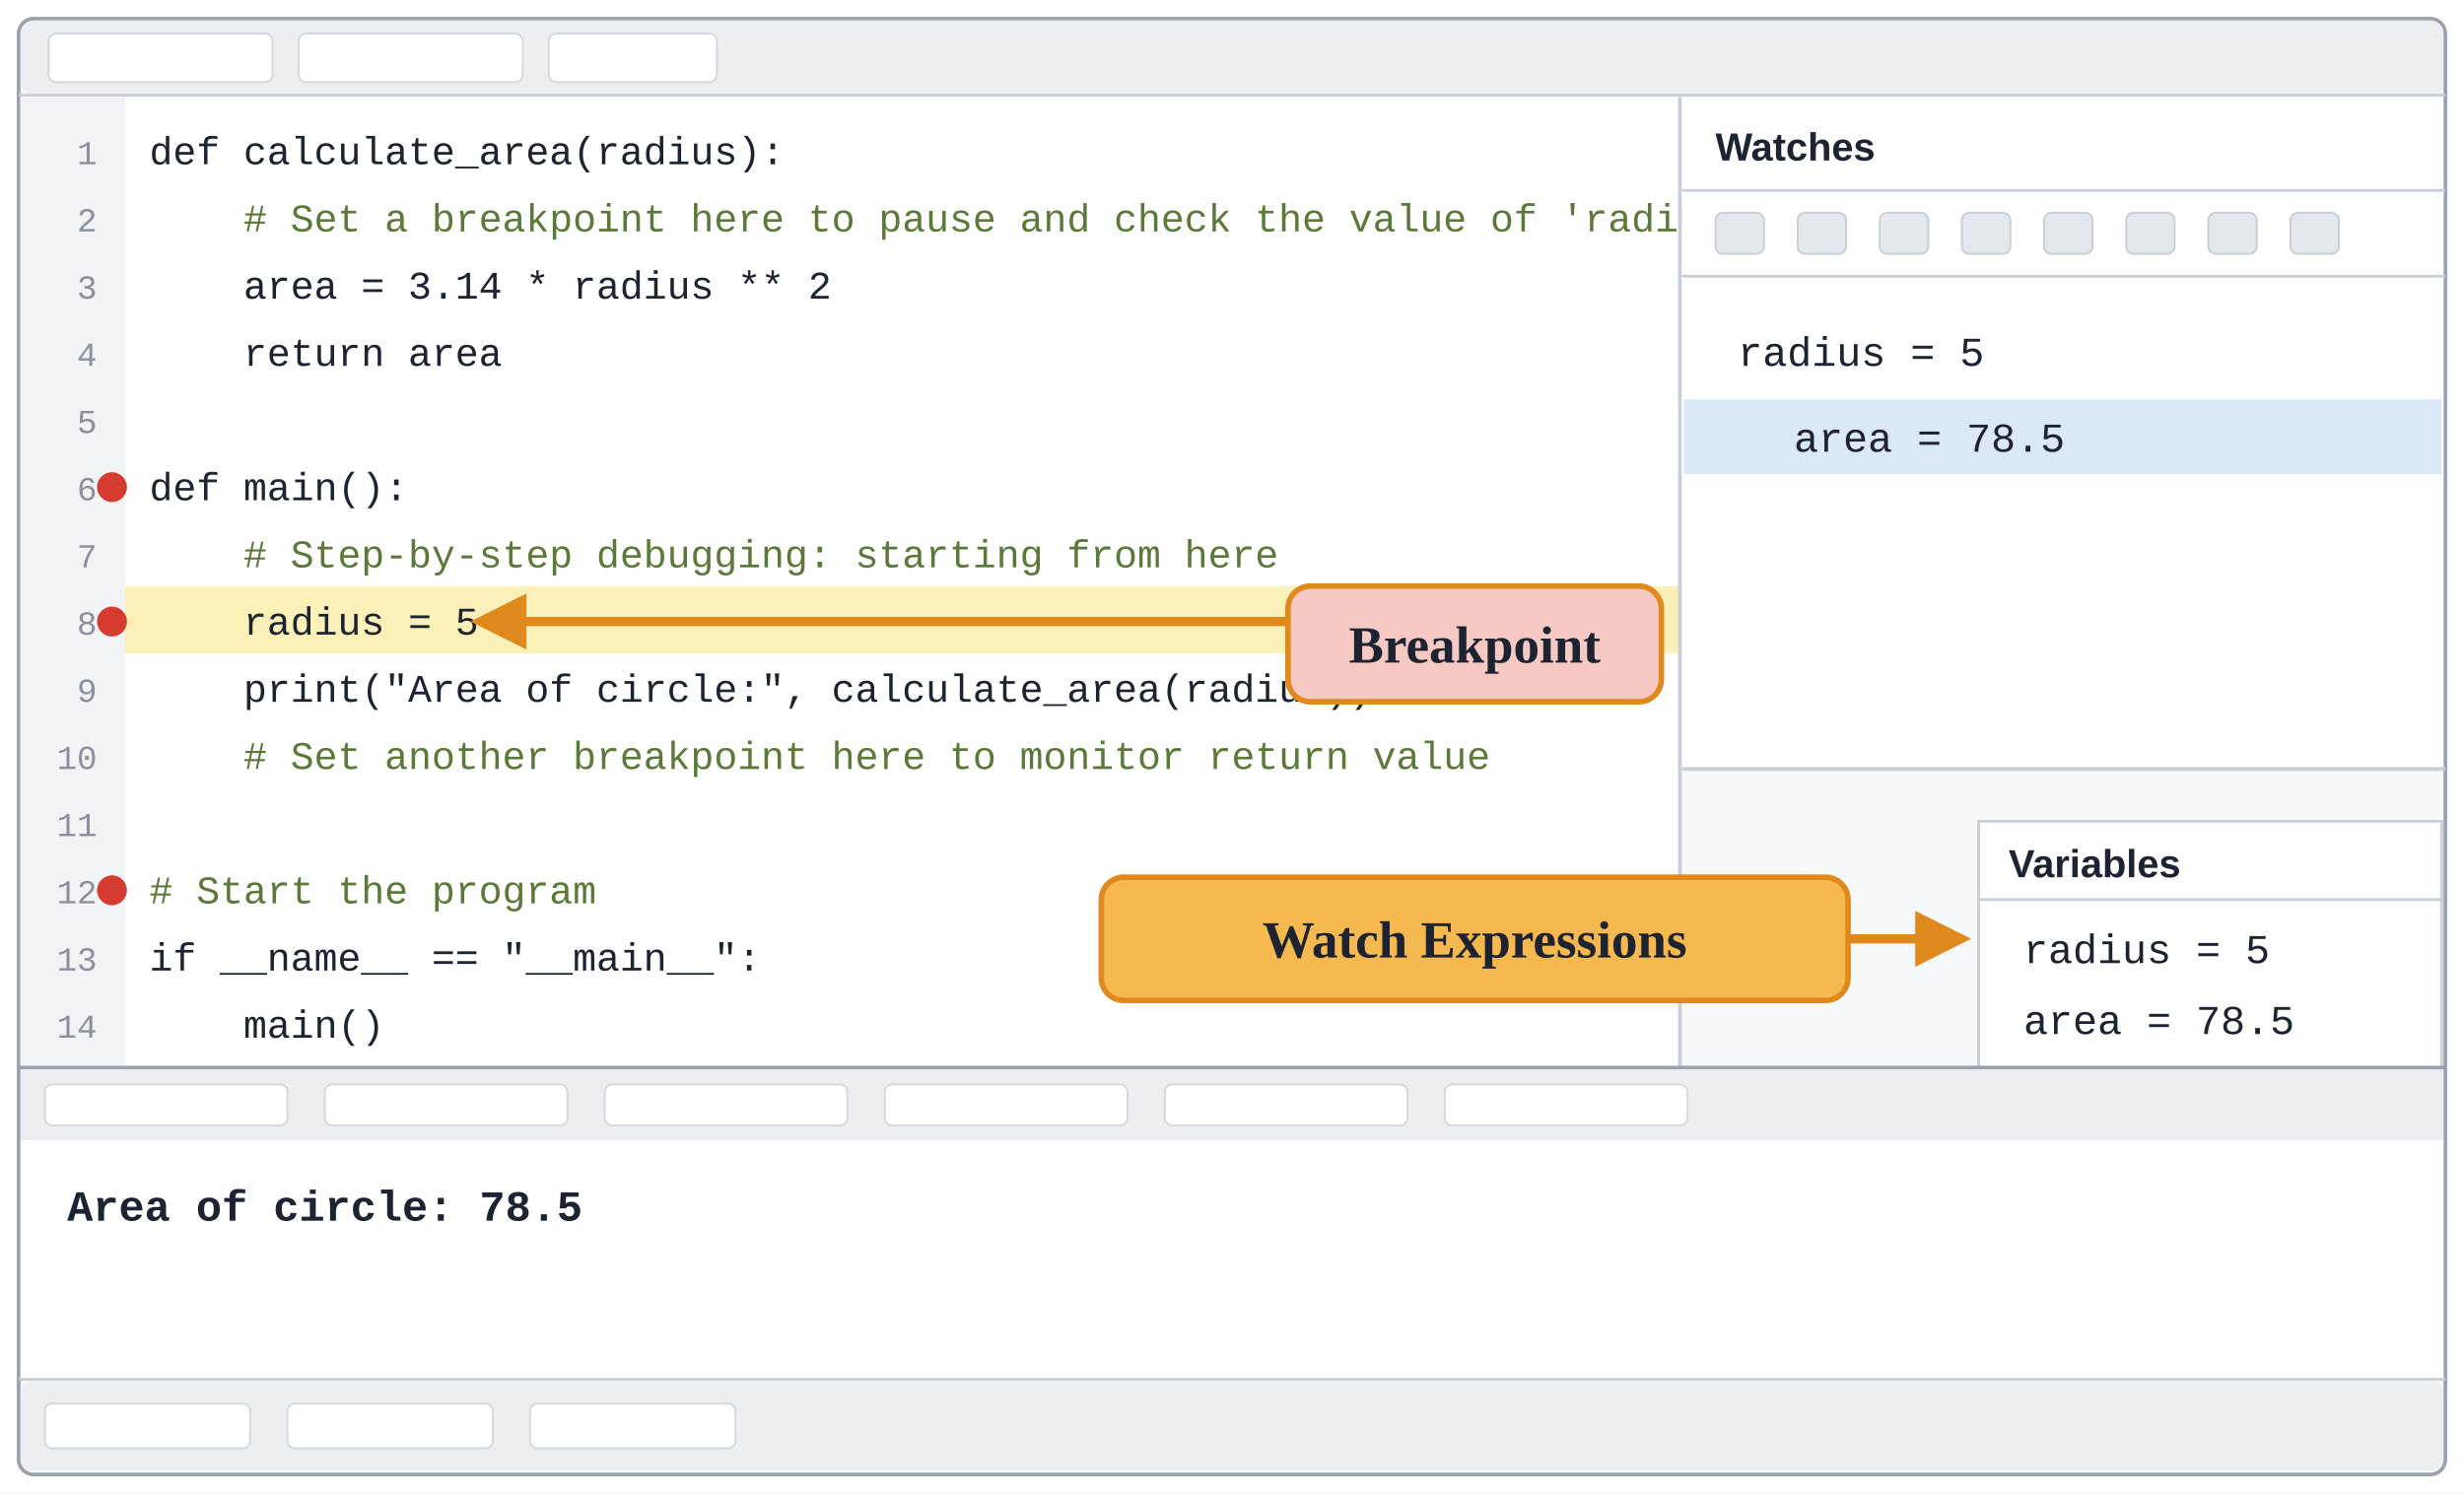
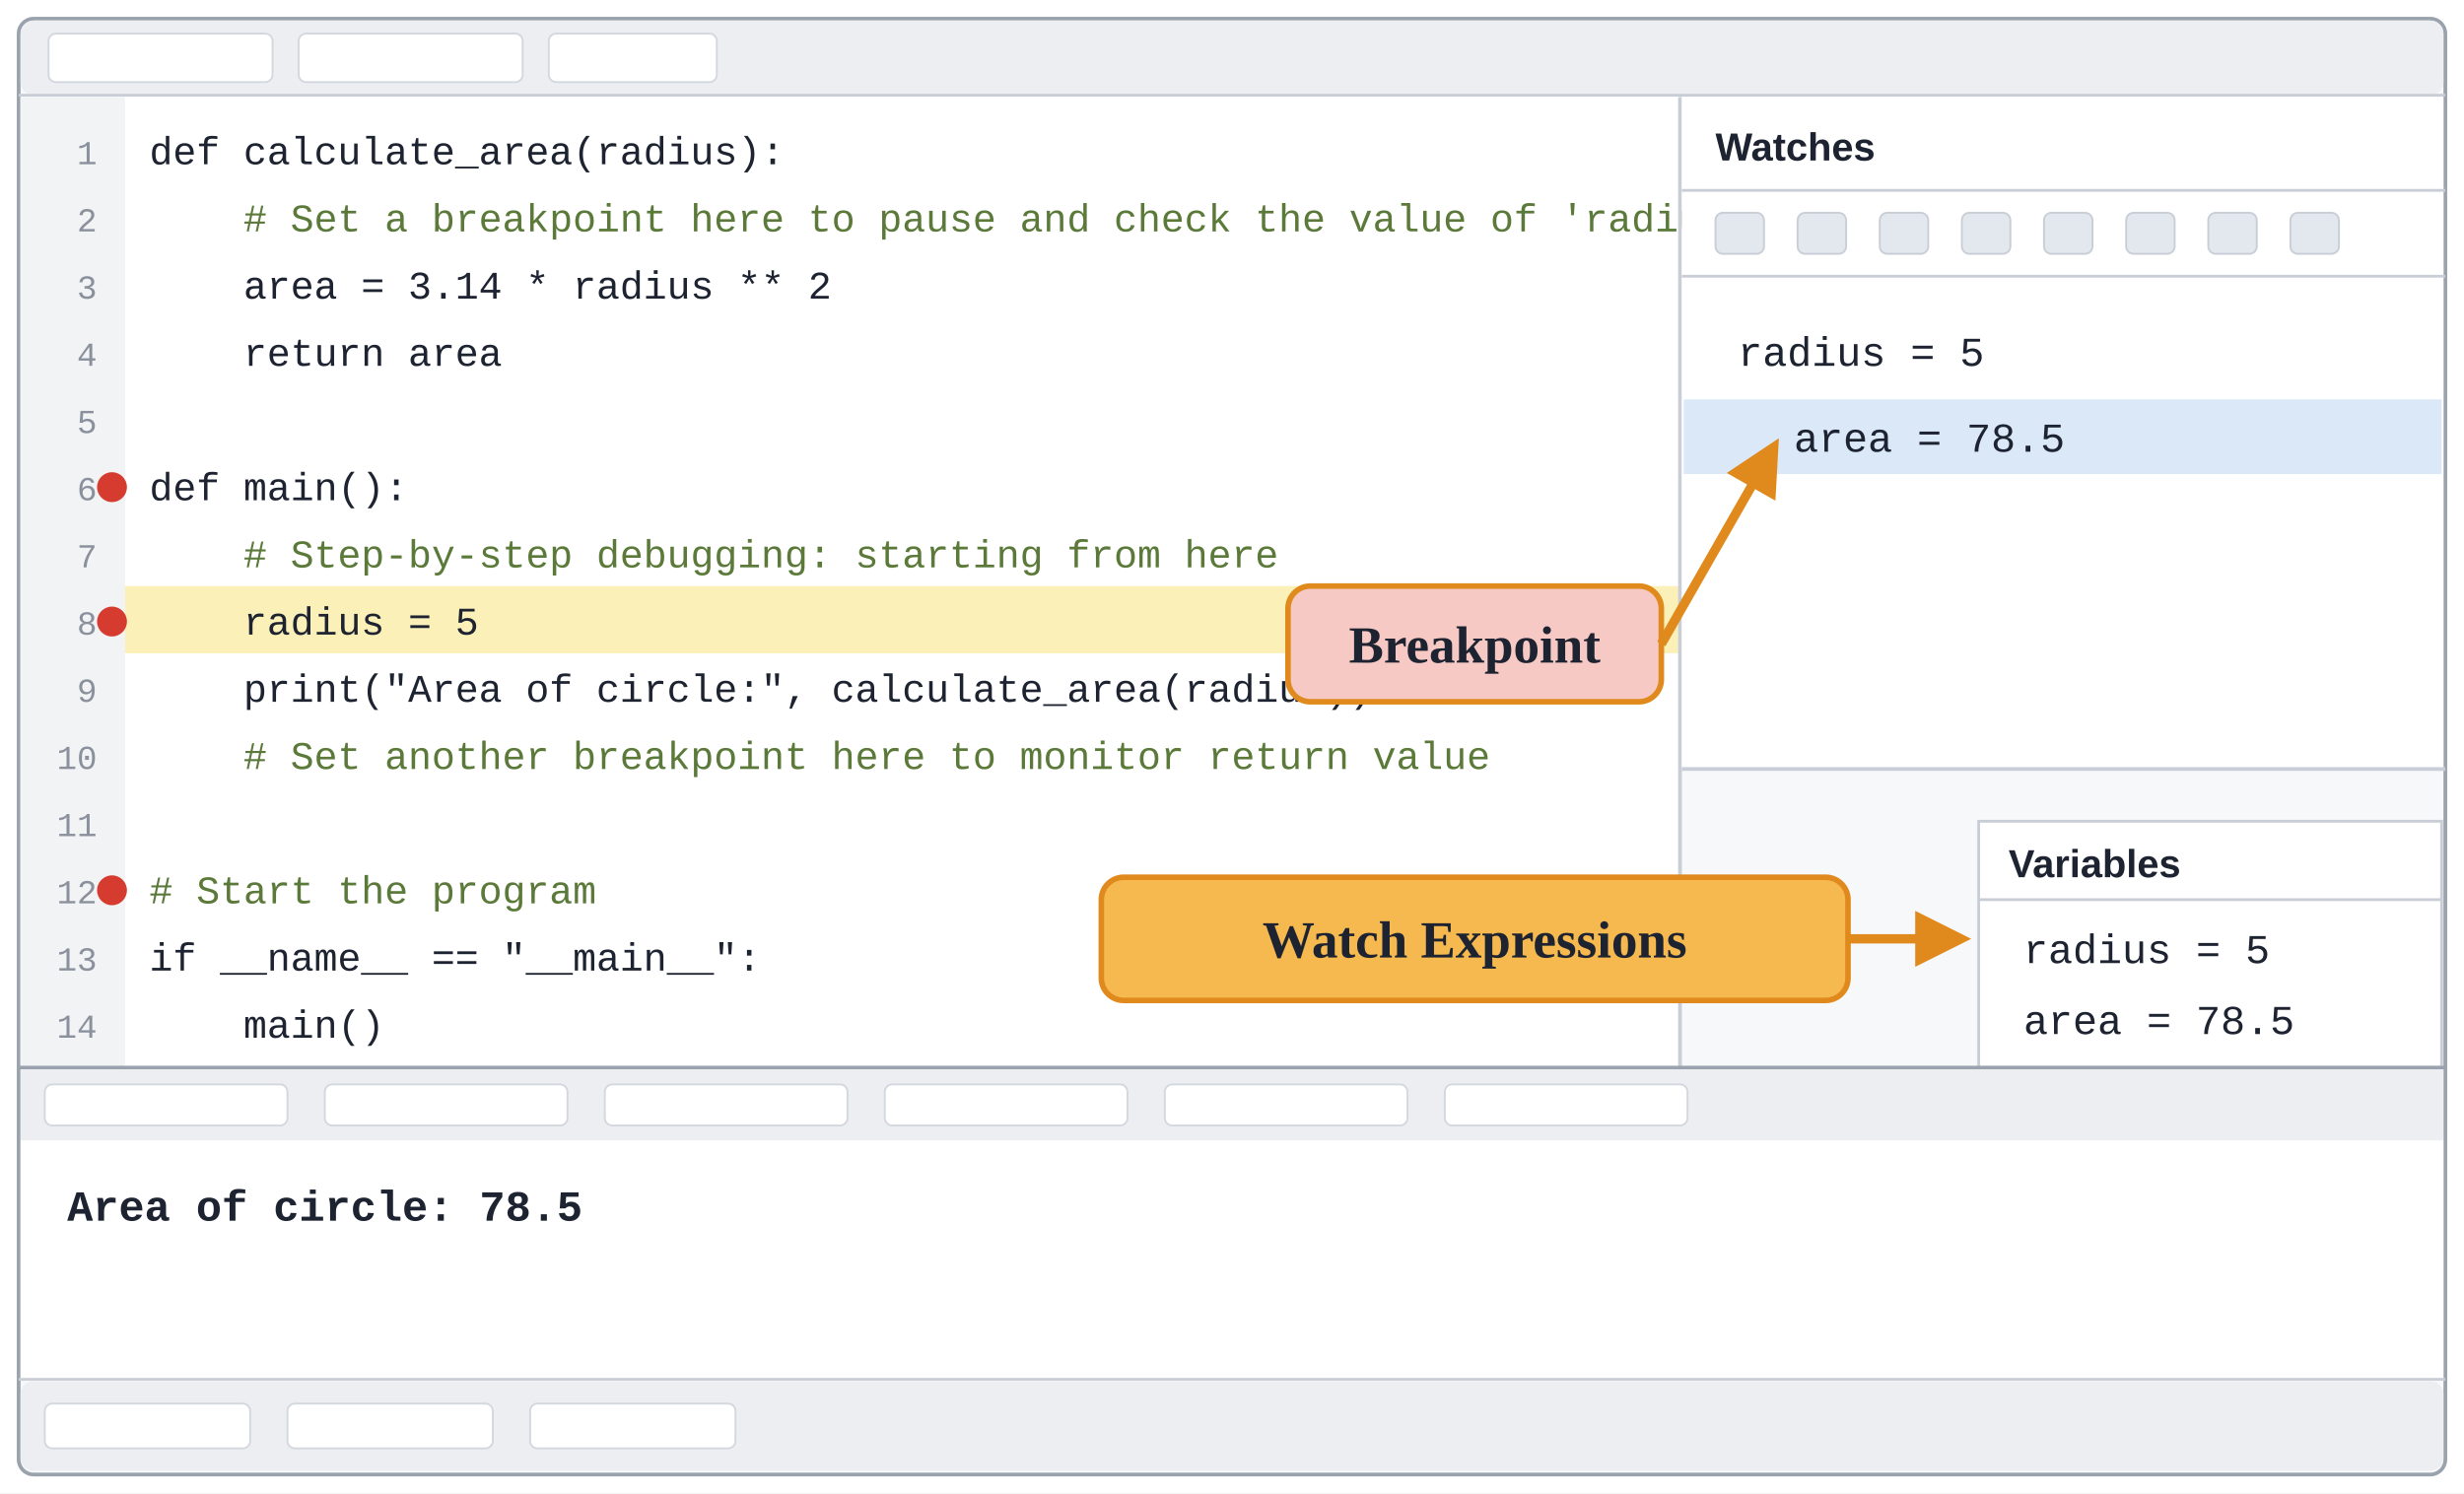
<svg xmlns="http://www.w3.org/2000/svg" viewBox="0 0 1320 800" font-family="Segoe UI, Arial, sans-serif">
  <rect width="1320" height="800" fill="#ffffff" />
  <defs>
    <marker id="ah" viewBox="0 0 10 10" refX="8" refY="5" markerWidth="6" markerHeight="6" orient="auto-start-reverse">
      <path d="M0,0 L10,5 L0,10 Z" fill="#e08a1e" />
    </marker>
  </defs>
  <rect x="10" y="10" width="1300" height="780" rx="8" fill="#f7f8fa" stroke="#9aa3ad" stroke-width="2" />
  <rect x="11" y="11" width="1298" height="40" rx="7" fill="#eceef2" stroke="none" stroke-width="0" />
  <rect x="26" y="18" width="120" height="26" rx="4" fill="#ffffff" stroke="#d3d7de" stroke-width="1" />
  <rect x="160" y="18" width="120" height="26" rx="4" fill="#ffffff" stroke="#d3d7de" stroke-width="1" />
  <rect x="294" y="18" width="90" height="26" rx="4" fill="#ffffff" stroke="#d3d7de" stroke-width="1" />
  <line x1="10" y1="51" x2="1310" y2="51" stroke="#c9ced6" stroke-width="1.5" />
  <rect x="11" y="52" width="889" height="520" rx="0" fill="#ffffff" stroke="none" stroke-width="0" />
  <rect x="11" y="52" width="56" height="520" rx="0" fill="#f2f3f5" stroke="none" stroke-width="0" />
  <rect x="67" y="314" width="833" height="36" rx="0" fill="#fbf0b8" stroke="none" stroke-width="0" />
  <text x="52" y="88" font-size="18" fill="#8a919c" text-anchor="end" font-family="Consolas, Courier New, monospace">1</text>
  <text x="80" y="88" font-size="21" fill="#1d2330" text-anchor="start" font-family="Consolas, Courier New, monospace" xml:space="preserve">def calculate_area(radius):</text>
  <text x="52" y="124" font-size="18" fill="#8a919c" text-anchor="end" font-family="Consolas, Courier New, monospace">2</text>
  <text x="80" y="124" font-size="21" fill="#5b7a3a" text-anchor="start" font-family="Consolas, Courier New, monospace" xml:space="preserve">    # Set a breakpoint here to pause and check the value of 'radius'</text>
  <text x="52" y="160" font-size="18" fill="#8a919c" text-anchor="end" font-family="Consolas, Courier New, monospace">3</text>
  <text x="80" y="160" font-size="21" fill="#1d2330" text-anchor="start" font-family="Consolas, Courier New, monospace" xml:space="preserve">    area = 3.14 * radius ** 2</text>
  <text x="52" y="196" font-size="18" fill="#8a919c" text-anchor="end" font-family="Consolas, Courier New, monospace">4</text>
  <text x="80" y="196" font-size="21" fill="#1d2330" text-anchor="start" font-family="Consolas, Courier New, monospace" xml:space="preserve">    return area</text>
  <text x="52" y="232" font-size="18" fill="#8a919c" text-anchor="end" font-family="Consolas, Courier New, monospace">5</text>
  <text x="52" y="268" font-size="18" fill="#8a919c" text-anchor="end" font-family="Consolas, Courier New, monospace">6</text>
  <text x="80" y="268" font-size="21" fill="#1d2330" text-anchor="start" font-family="Consolas, Courier New, monospace" xml:space="preserve">def main():</text>
  <text x="52" y="304" font-size="18" fill="#8a919c" text-anchor="end" font-family="Consolas, Courier New, monospace">7</text>
  <text x="80" y="304" font-size="21" fill="#5b7a3a" text-anchor="start" font-family="Consolas, Courier New, monospace" xml:space="preserve">    # Step-by-step debugging: starting from here</text>
  <text x="52" y="340" font-size="18" fill="#8a919c" text-anchor="end" font-family="Consolas, Courier New, monospace">8</text>
  <text x="80" y="340" font-size="21" fill="#1d2330" text-anchor="start" font-family="Consolas, Courier New, monospace" xml:space="preserve">    radius = 5</text>
  <text x="52" y="376" font-size="18" fill="#8a919c" text-anchor="end" font-family="Consolas, Courier New, monospace">9</text>
  <text x="80" y="376" font-size="21" fill="#1d2330" text-anchor="start" font-family="Consolas, Courier New, monospace" xml:space="preserve">    print("Area of circle:", calculate_area(radius))</text>
  <text x="52" y="412" font-size="18" fill="#8a919c" text-anchor="end" font-family="Consolas, Courier New, monospace">10</text>
  <text x="80" y="412" font-size="21" fill="#5b7a3a" text-anchor="start" font-family="Consolas, Courier New, monospace" xml:space="preserve">    # Set another breakpoint here to monitor return value</text>
  <text x="52" y="448" font-size="18" fill="#8a919c" text-anchor="end" font-family="Consolas, Courier New, monospace">11</text>
  <text x="52" y="484" font-size="18" fill="#8a919c" text-anchor="end" font-family="Consolas, Courier New, monospace">12</text>
  <text x="80" y="484" font-size="21" fill="#5b7a3a" text-anchor="start" font-family="Consolas, Courier New, monospace" xml:space="preserve"># Start the program</text>
  <text x="52" y="520" font-size="18" fill="#8a919c" text-anchor="end" font-family="Consolas, Courier New, monospace">13</text>
  <text x="80" y="520" font-size="21" fill="#1d2330" text-anchor="start" font-family="Consolas, Courier New, monospace" xml:space="preserve">if __name__ == "__main__":</text>
  <text x="52" y="556" font-size="18" fill="#8a919c" text-anchor="end" font-family="Consolas, Courier New, monospace">14</text>
  <text x="80" y="556" font-size="21" fill="#1d2330" text-anchor="start" font-family="Consolas, Courier New, monospace" xml:space="preserve">    main()</text>
  <circle cx="60" cy="261" r="8" fill="#d63b2f" />
  <circle cx="60" cy="333" r="8" fill="#d63b2f" />
  <circle cx="60" cy="477" r="8" fill="#d63b2f" />
  <line x1="900" y1="52" x2="900" y2="572" stroke="#c9ced6" stroke-width="2" />
  <rect x="901" y="52" width="408" height="360" rx="0" fill="#ffffff" stroke="none" stroke-width="0" />
  <text x="919" y="86" font-size="21" fill="#1d2330" text-anchor="start" font-family="Segoe UI, Arial, sans-serif" font-weight="600">Watches</text>
  <line x1="901" y1="102" x2="1310" y2="102" stroke="#c9ced6" stroke-width="1.5" />
  <rect x="919" y="114" width="26" height="22" rx="4" fill="#e3e7ee" stroke="#c9ced6" stroke-width="1" />
  <rect x="963" y="114" width="26" height="22" rx="4" fill="#e3e7ee" stroke="#c9ced6" stroke-width="1" />
  <rect x="1007" y="114" width="26" height="22" rx="4" fill="#e3e7ee" stroke="#c9ced6" stroke-width="1" />
  <rect x="1051" y="114" width="26" height="22" rx="4" fill="#e3e7ee" stroke="#c9ced6" stroke-width="1" />
  <rect x="1095" y="114" width="26" height="22" rx="4" fill="#e3e7ee" stroke="#c9ced6" stroke-width="1" />
  <rect x="1139" y="114" width="26" height="22" rx="4" fill="#e3e7ee" stroke="#c9ced6" stroke-width="1" />
  <rect x="1183" y="114" width="26" height="22" rx="4" fill="#e3e7ee" stroke="#c9ced6" stroke-width="1" />
  <rect x="1227" y="114" width="26" height="22" rx="4" fill="#e3e7ee" stroke="#c9ced6" stroke-width="1" />
  <line x1="901" y1="148" x2="1310" y2="148" stroke="#c9ced6" stroke-width="1.5" />
  <text x="931" y="196" font-size="22" fill="#1d2330" text-anchor="start" font-family="Consolas, Courier New, monospace" xml:space="preserve">radius = 5</text>
  <rect x="902" y="214" width="406" height="40" rx="0" fill="#dbe8f7" stroke="none" stroke-width="0" />
  <text x="961" y="242" font-size="22" fill="#1d2330" text-anchor="start" font-family="Consolas, Courier New, monospace" xml:space="preserve">area = 78.5</text>
  <line x1="901" y1="412" x2="1310" y2="412" stroke="#c9ced6" stroke-width="2" />
  <rect x="1060" y="440" width="248" height="132" rx="0" fill="#ffffff" stroke="#c9ced6" stroke-width="1.5" />
  <text x="1076" y="470" font-size="21" fill="#1d2330" text-anchor="start" font-family="Segoe UI, Arial, sans-serif" font-weight="600">Variables</text>
  <line x1="1060" y1="482" x2="1308" y2="482" stroke="#c9ced6" stroke-width="1.5" />
  <text x="1084" y="516" font-size="22" fill="#1d2330" text-anchor="start" font-family="Consolas, Courier New, monospace" xml:space="preserve">radius = 5</text>
  <text x="1084" y="554" font-size="22" fill="#1d2330" text-anchor="start" font-family="Consolas, Courier New, monospace" xml:space="preserve">area = 78.5</text>
  <line x1="10" y1="572" x2="1310" y2="572" stroke="#9aa3ad" stroke-width="2" />
  <rect x="11" y="573" width="1298" height="38" rx="0" fill="#eceef2" stroke="none" stroke-width="0" />
  <rect x="24" y="581" width="130" height="22" rx="4" fill="#ffffff" stroke="#d3d7de" stroke-width="1" />
  <rect x="174" y="581" width="130" height="22" rx="4" fill="#ffffff" stroke="#d3d7de" stroke-width="1" />
  <rect x="324" y="581" width="130" height="22" rx="4" fill="#ffffff" stroke="#d3d7de" stroke-width="1" />
  <rect x="474" y="581" width="130" height="22" rx="4" fill="#ffffff" stroke="#d3d7de" stroke-width="1" />
  <rect x="624" y="581" width="130" height="22" rx="4" fill="#ffffff" stroke="#d3d7de" stroke-width="1" />
  <rect x="774" y="581" width="130" height="22" rx="4" fill="#ffffff" stroke="#d3d7de" stroke-width="1" />
  <rect x="11" y="611" width="1298" height="128" rx="0" fill="#ffffff" stroke="none" stroke-width="0" />
  <text x="36" y="654" font-size="23" fill="#1d2330" text-anchor="start" font-family="Consolas, Courier New, monospace" font-weight="600" xml:space="preserve">Area of circle: 78.5</text>
  <line x1="10" y1="739" x2="1310" y2="739" stroke="#c9ced6" stroke-width="1.5" />
  <rect x="11" y="740" width="1298" height="48" rx="7" fill="#eceef2" stroke="none" stroke-width="0" />
  <rect x="24" y="752" width="110" height="24" rx="4" fill="#ffffff" stroke="#d3d7de" stroke-width="1" />
  <rect x="154" y="752" width="110" height="24" rx="4" fill="#ffffff" stroke="#d3d7de" stroke-width="1" />
  <rect x="284" y="752" width="110" height="24" rx="4" fill="#ffffff" stroke="#d3d7de" stroke-width="1" />
  <rect x="690" y="314" width="200" height="62" rx="12" fill="#f6c9c4" stroke="#e08a1e" stroke-width="3" />
  <text x="790.0" y="355.0" font-size="28" fill="#1d2330" text-anchor="middle" font-family="Times New Roman, serif" font-weight="bold">Breakpoint</text>
-   <line x1="690" y1="333" x2="258" y2="333" stroke="#e08a1e" stroke-width="5" marker-end="url(#ah)" />
+   <line x1="890" y1="345" x2="950" y2="240" stroke="#e08a1e" stroke-width="5" marker-end="url(#ah)" />
  <rect x="590" y="470" width="400" height="66" rx="12" fill="#f6b94f" stroke="#e08a1e" stroke-width="3" />
  <text x="790.0" y="513.0" font-size="28" fill="#1d2330" text-anchor="middle" font-family="Times New Roman, serif" font-weight="bold">Watch Expressions</text>
  <line x1="990" y1="503" x2="1050" y2="503" stroke="#e08a1e" stroke-width="5" marker-end="url(#ah)" />
</svg>
